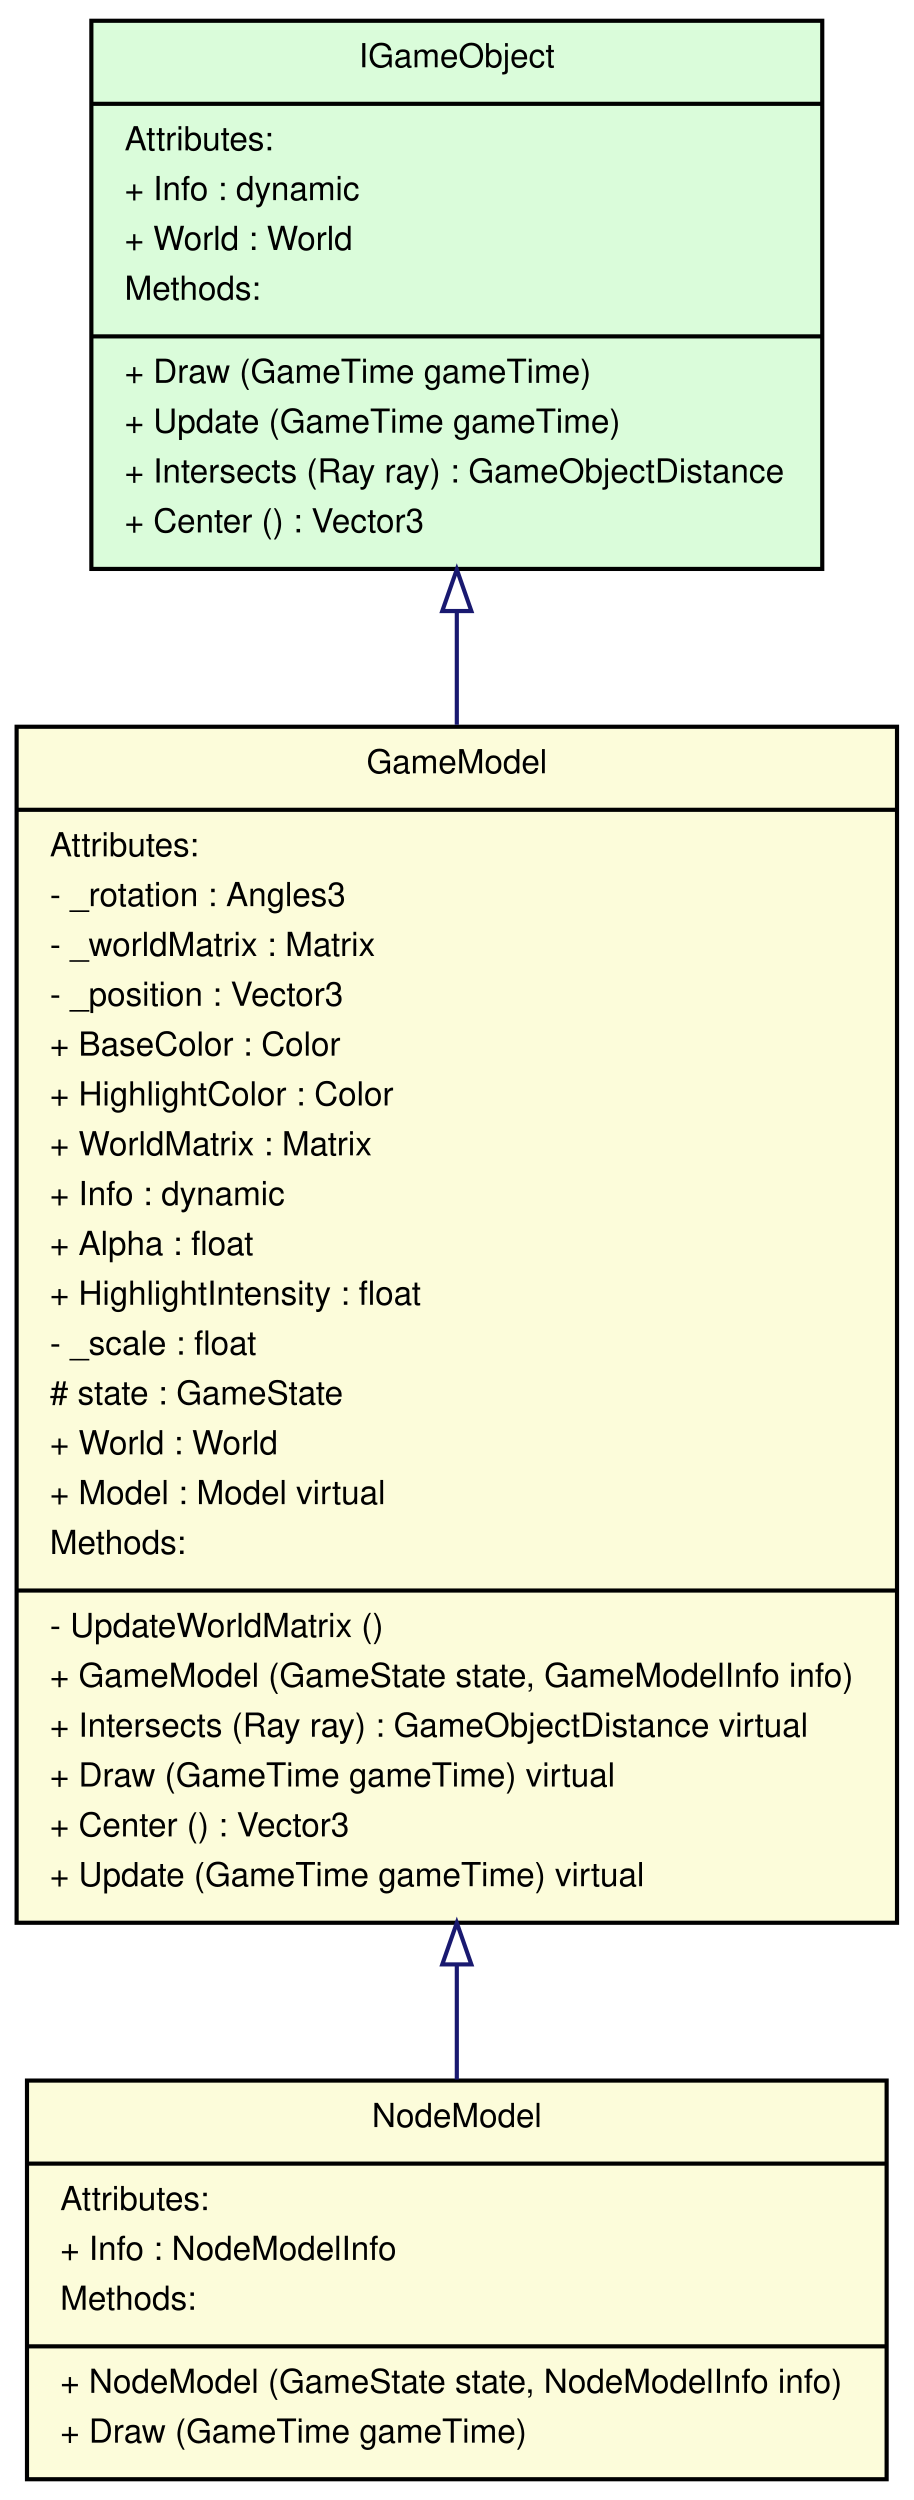
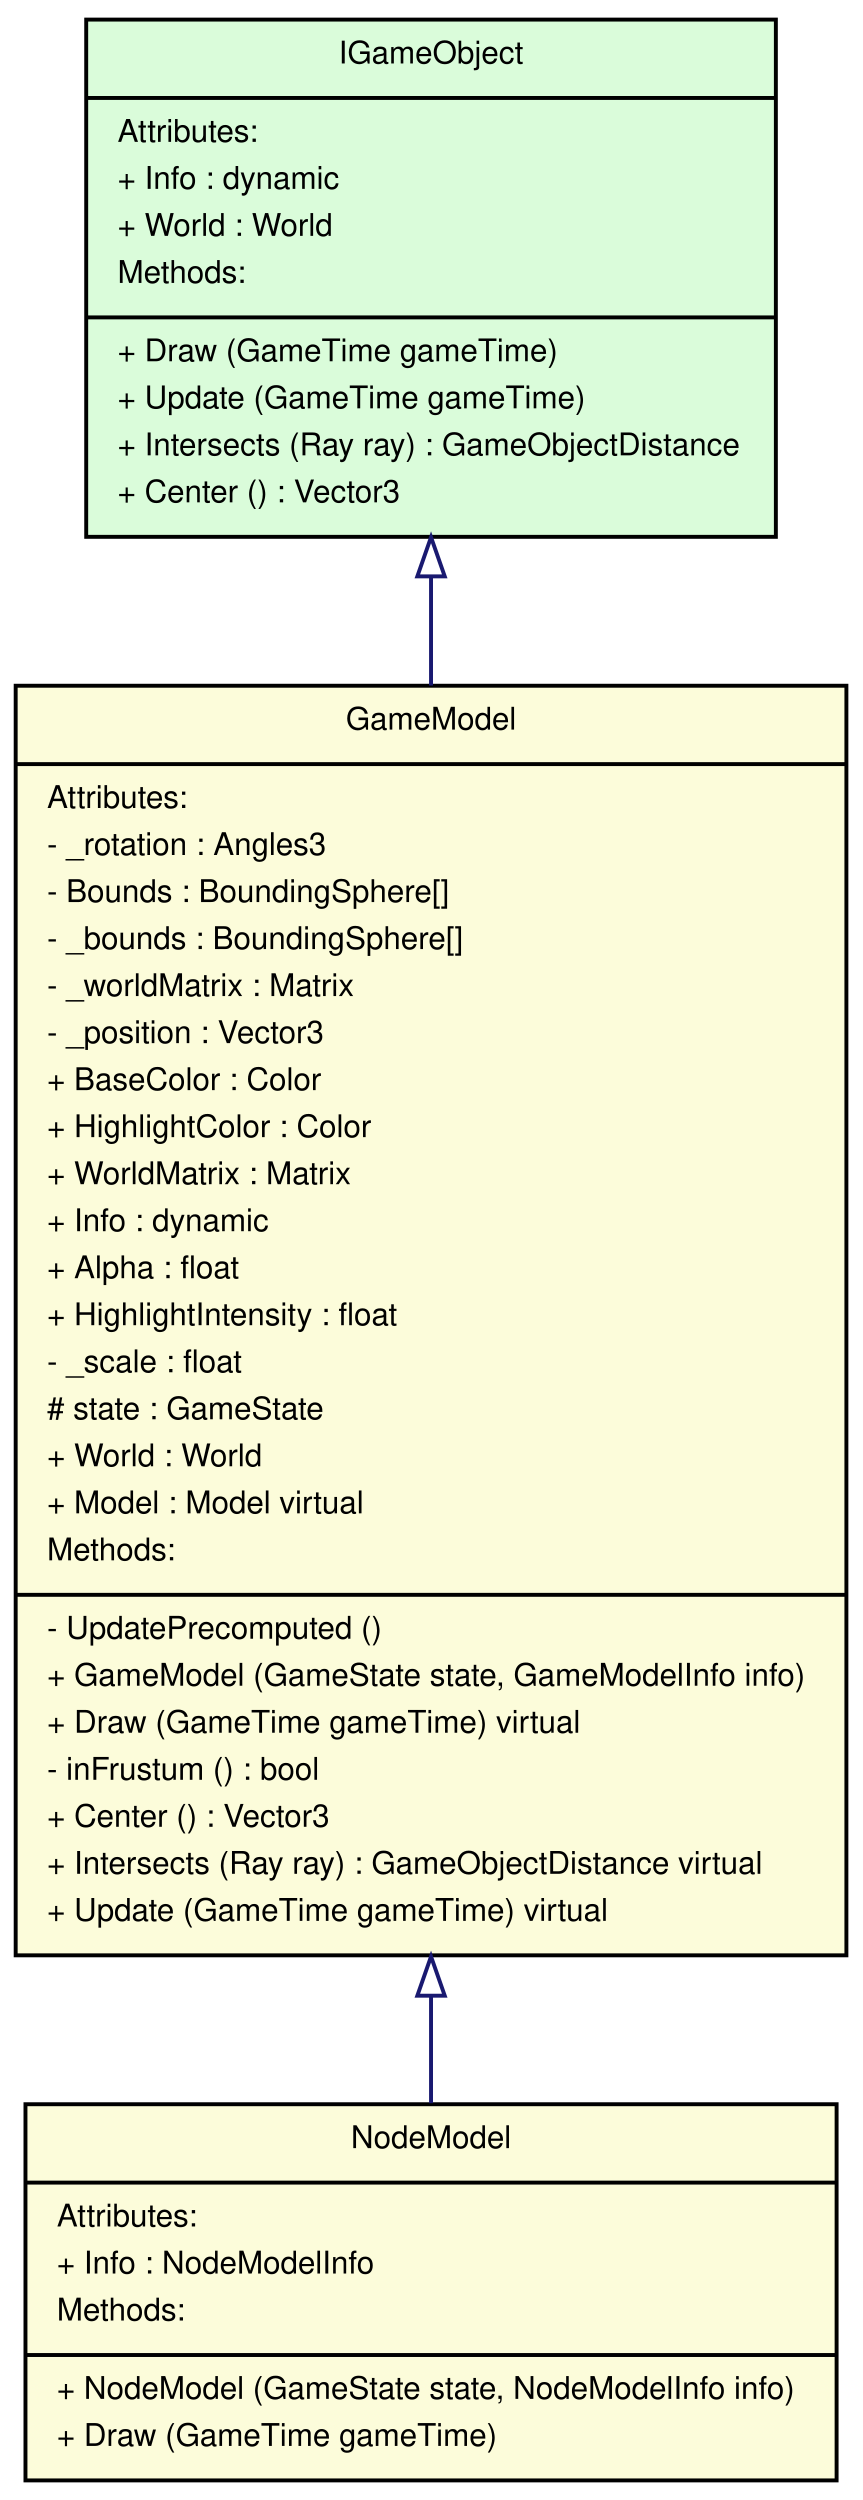
- <svg xmlns="http://www.w3.org/2000/svg" width="220pt" height="602pt" viewBox="0.00 0.00 220.00 602.00">
-   <g id="graph1" class="graph" transform="scale(1 1) rotate(0) translate(4 598)">
-     <polygon fill="white" stroke="white" points="-4,5 -4,-598 217,-598 217,5 -4,5" />
+ <svg xmlns="http://www.w3.org/2000/svg" width="220pt" height="638pt" viewBox="0.00 0.00 220.00 638.00">
+   <g id="graph1" class="graph" transform="scale(1 1) rotate(0) translate(4 634)">
+     <polygon fill="white" stroke="white" points="-4,5 -4,-634 217,-634 217,5 -4,5" />
    <g id="node1" class="node">
      <polygon fill="#fcfcda" stroke="black" points="2.5,-1 2.5,-97 209.5,-97 209.5,-1 2.5,-1" />
      <text text-anchor="middle" x="106" y="-85.8" font-family="Helvetica,sans-Serif" font-size="8.00">NodeModel</text>
      <polyline fill="none" stroke="black" points="2.5,-77 209.5,-77 " />
      <text text-anchor="start" x="10.5" y="-65.8" font-family="Helvetica,sans-Serif" font-size="8.00">Attributes:</text>
      <text text-anchor="start" x="10.5" y="-53.8" font-family="Helvetica,sans-Serif" font-size="8.00">+ Info : NodeModelInfo</text>
      <text text-anchor="start" x="10.5" y="-41.8" font-family="Helvetica,sans-Serif" font-size="8.00">Methods:</text>
      <polyline fill="none" stroke="black" points="2.5,-33 209.5,-33 " />
      <text text-anchor="start" x="10.5" y="-21.8" font-family="Helvetica,sans-Serif" font-size="8.00">+ NodeModel (GameState state, NodeModelInfo info)</text>
      <text text-anchor="start" x="10.5" y="-9.8" font-family="Helvetica,sans-Serif" font-size="8.00">+ Draw (GameTime gameTime)</text>
    </g>
    <g id="node2" class="node">
-       <polygon fill="#fcfcda" stroke="black" points="0,-135 0,-423 212,-423 212,-135 0,-135" />
-       <text text-anchor="middle" x="106" y="-411.8" font-family="Helvetica,sans-Serif" font-size="8.00">GameModel</text>
-       <polyline fill="none" stroke="black" points="0,-403 212,-403 " />
-       <text text-anchor="start" x="8" y="-391.8" font-family="Helvetica,sans-Serif" font-size="8.00">Attributes:</text>
-       <text text-anchor="start" x="8" y="-379.8" font-family="Helvetica,sans-Serif" font-size="8.00">- _rotation : Angles3</text>
-       <text text-anchor="start" x="8" y="-367.8" font-family="Helvetica,sans-Serif" font-size="8.00">- _worldMatrix : Matrix</text>
-       <text text-anchor="start" x="8" y="-355.8" font-family="Helvetica,sans-Serif" font-size="8.00">- _position : Vector3</text>
-       <text text-anchor="start" x="8" y="-343.8" font-family="Helvetica,sans-Serif" font-size="8.00">+ BaseColor : Color</text>
-       <text text-anchor="start" x="8" y="-331.8" font-family="Helvetica,sans-Serif" font-size="8.00">+ HighlightColor : Color</text>
-       <text text-anchor="start" x="8" y="-319.8" font-family="Helvetica,sans-Serif" font-size="8.00">+ WorldMatrix : Matrix</text>
-       <text text-anchor="start" x="8" y="-307.8" font-family="Helvetica,sans-Serif" font-size="8.00">+ Info : dynamic</text>
-       <text text-anchor="start" x="8" y="-295.8" font-family="Helvetica,sans-Serif" font-size="8.00">+ Alpha : float</text>
-       <text text-anchor="start" x="8" y="-283.8" font-family="Helvetica,sans-Serif" font-size="8.00">+ HighlightIntensity : float</text>
-       <text text-anchor="start" x="8" y="-271.8" font-family="Helvetica,sans-Serif" font-size="8.00">- _scale : float</text>
-       <text text-anchor="start" x="8" y="-259.8" font-family="Helvetica,sans-Serif" font-size="8.00"># state : GameState</text>
-       <text text-anchor="start" x="8" y="-247.8" font-family="Helvetica,sans-Serif" font-size="8.00">+ World : World</text>
-       <text text-anchor="start" x="8" y="-235.8" font-family="Helvetica,sans-Serif" font-size="8.00">+ Model : Model virtual</text>
-       <text text-anchor="start" x="8" y="-223.8" font-family="Helvetica,sans-Serif" font-size="8.00">Methods:</text>
-       <polyline fill="none" stroke="black" points="0,-215 212,-215 " />
-       <text text-anchor="start" x="8" y="-203.8" font-family="Helvetica,sans-Serif" font-size="8.00">- UpdateWorldMatrix ()</text>
-       <text text-anchor="start" x="8" y="-191.8" font-family="Helvetica,sans-Serif" font-size="8.00">+ GameModel (GameState state, GameModelInfo info)</text>
-       <text text-anchor="start" x="8" y="-179.8" font-family="Helvetica,sans-Serif" font-size="8.00">+ Intersects (Ray ray) : GameObjectDistance virtual</text>
-       <text text-anchor="start" x="8" y="-167.8" font-family="Helvetica,sans-Serif" font-size="8.00">+ Draw (GameTime gameTime) virtual</text>
-       <text text-anchor="start" x="8" y="-155.8" font-family="Helvetica,sans-Serif" font-size="8.00">+ Center () : Vector3</text>
+       <polygon fill="#fcfcda" stroke="black" points="0,-135 0,-459 212,-459 212,-135 0,-135" />
+       <text text-anchor="middle" x="106" y="-447.8" font-family="Helvetica,sans-Serif" font-size="8.00">GameModel</text>
+       <polyline fill="none" stroke="black" points="0,-439 212,-439 " />
+       <text text-anchor="start" x="8" y="-427.8" font-family="Helvetica,sans-Serif" font-size="8.00">Attributes:</text>
+       <text text-anchor="start" x="8" y="-415.8" font-family="Helvetica,sans-Serif" font-size="8.00">- _rotation : Angles3</text>
+       <text text-anchor="start" x="8" y="-403.8" font-family="Helvetica,sans-Serif" font-size="8.00">- Bounds : BoundingSphere[]</text>
+       <text text-anchor="start" x="8" y="-391.8" font-family="Helvetica,sans-Serif" font-size="8.00">- _bounds : BoundingSphere[]</text>
+       <text text-anchor="start" x="8" y="-379.8" font-family="Helvetica,sans-Serif" font-size="8.00">- _worldMatrix : Matrix</text>
+       <text text-anchor="start" x="8" y="-367.8" font-family="Helvetica,sans-Serif" font-size="8.00">- _position : Vector3</text>
+       <text text-anchor="start" x="8" y="-355.8" font-family="Helvetica,sans-Serif" font-size="8.00">+ BaseColor : Color</text>
+       <text text-anchor="start" x="8" y="-343.8" font-family="Helvetica,sans-Serif" font-size="8.00">+ HighlightColor : Color</text>
+       <text text-anchor="start" x="8" y="-331.8" font-family="Helvetica,sans-Serif" font-size="8.00">+ WorldMatrix : Matrix</text>
+       <text text-anchor="start" x="8" y="-319.8" font-family="Helvetica,sans-Serif" font-size="8.00">+ Info : dynamic</text>
+       <text text-anchor="start" x="8" y="-307.8" font-family="Helvetica,sans-Serif" font-size="8.00">+ Alpha : float</text>
+       <text text-anchor="start" x="8" y="-295.8" font-family="Helvetica,sans-Serif" font-size="8.00">+ HighlightIntensity : float</text>
+       <text text-anchor="start" x="8" y="-283.8" font-family="Helvetica,sans-Serif" font-size="8.00">- _scale : float</text>
+       <text text-anchor="start" x="8" y="-271.8" font-family="Helvetica,sans-Serif" font-size="8.00"># state : GameState</text>
+       <text text-anchor="start" x="8" y="-259.8" font-family="Helvetica,sans-Serif" font-size="8.00">+ World : World</text>
+       <text text-anchor="start" x="8" y="-247.8" font-family="Helvetica,sans-Serif" font-size="8.00">+ Model : Model virtual</text>
+       <text text-anchor="start" x="8" y="-235.8" font-family="Helvetica,sans-Serif" font-size="8.00">Methods:</text>
+       <polyline fill="none" stroke="black" points="0,-227 212,-227 " />
+       <text text-anchor="start" x="8" y="-215.8" font-family="Helvetica,sans-Serif" font-size="8.00">- UpdatePrecomputed ()</text>
+       <text text-anchor="start" x="8" y="-203.8" font-family="Helvetica,sans-Serif" font-size="8.00">+ GameModel (GameState state, GameModelInfo info)</text>
+       <text text-anchor="start" x="8" y="-191.8" font-family="Helvetica,sans-Serif" font-size="8.00">+ Draw (GameTime gameTime) virtual</text>
+       <text text-anchor="start" x="8" y="-179.8" font-family="Helvetica,sans-Serif" font-size="8.00">- inFrustum () : bool</text>
+       <text text-anchor="start" x="8" y="-167.8" font-family="Helvetica,sans-Serif" font-size="8.00">+ Center () : Vector3</text>
+       <text text-anchor="start" x="8" y="-155.8" font-family="Helvetica,sans-Serif" font-size="8.00">+ Intersects (Ray ray) : GameObjectDistance virtual</text>
      <text text-anchor="start" x="8" y="-143.8" font-family="Helvetica,sans-Serif" font-size="8.00">+ Update (GameTime gameTime) virtual</text>
    </g>
    <g id="edge2" class="edge">
-       <path fill="none" stroke="midnightblue" d="M106,-124.734C106,-115.044 106,-105.777 106,-97.257" />
-       <polygon fill="none" stroke="midnightblue" points="102.5,-124.971 106,-134.971 109.5,-124.971 102.5,-124.971" />
+       <path fill="none" stroke="midnightblue" d="M106,-124.494C106,-114.856 106,-105.681 106,-97.262" />
+       <polygon fill="none" stroke="midnightblue" points="102.5,-124.695 106,-134.695 109.5,-124.695 102.5,-124.695" />
    </g>
    <g id="node3" class="node">
-       <polygon fill="#dafcda" stroke="black" points="18,-461 18,-593 194,-593 194,-461 18,-461" />
-       <text text-anchor="middle" x="106" y="-581.8" font-family="Helvetica,sans-Serif" font-size="8.00">IGameObject</text>
-       <polyline fill="none" stroke="black" points="18,-573 194,-573 " />
-       <text text-anchor="start" x="26" y="-561.8" font-family="Helvetica,sans-Serif" font-size="8.00">Attributes:</text>
-       <text text-anchor="start" x="26" y="-549.8" font-family="Helvetica,sans-Serif" font-size="8.00">+ Info : dynamic</text>
-       <text text-anchor="start" x="26" y="-537.8" font-family="Helvetica,sans-Serif" font-size="8.00">+ World : World</text>
-       <text text-anchor="start" x="26" y="-525.8" font-family="Helvetica,sans-Serif" font-size="8.00">Methods:</text>
-       <polyline fill="none" stroke="black" points="18,-517 194,-517 " />
-       <text text-anchor="start" x="26" y="-505.8" font-family="Helvetica,sans-Serif" font-size="8.00">+ Draw (GameTime gameTime)</text>
-       <text text-anchor="start" x="26" y="-493.8" font-family="Helvetica,sans-Serif" font-size="8.00">+ Update (GameTime gameTime)</text>
-       <text text-anchor="start" x="26" y="-481.8" font-family="Helvetica,sans-Serif" font-size="8.00">+ Intersects (Ray ray) : GameObjectDistance</text>
-       <text text-anchor="start" x="26" y="-469.8" font-family="Helvetica,sans-Serif" font-size="8.00">+ Center () : Vector3</text>
+       <polygon fill="#dafcda" stroke="black" points="18,-497 18,-629 194,-629 194,-497 18,-497" />
+       <text text-anchor="middle" x="106" y="-617.8" font-family="Helvetica,sans-Serif" font-size="8.00">IGameObject</text>
+       <polyline fill="none" stroke="black" points="18,-609 194,-609 " />
+       <text text-anchor="start" x="26" y="-597.8" font-family="Helvetica,sans-Serif" font-size="8.00">Attributes:</text>
+       <text text-anchor="start" x="26" y="-585.8" font-family="Helvetica,sans-Serif" font-size="8.00">+ Info : dynamic</text>
+       <text text-anchor="start" x="26" y="-573.8" font-family="Helvetica,sans-Serif" font-size="8.00">+ World : World</text>
+       <text text-anchor="start" x="26" y="-561.8" font-family="Helvetica,sans-Serif" font-size="8.00">Methods:</text>
+       <polyline fill="none" stroke="black" points="18,-553 194,-553 " />
+       <text text-anchor="start" x="26" y="-541.8" font-family="Helvetica,sans-Serif" font-size="8.00">+ Draw (GameTime gameTime)</text>
+       <text text-anchor="start" x="26" y="-529.8" font-family="Helvetica,sans-Serif" font-size="8.00">+ Update (GameTime gameTime)</text>
+       <text text-anchor="start" x="26" y="-517.8" font-family="Helvetica,sans-Serif" font-size="8.00">+ Intersects (Ray ray) : GameObjectDistance</text>
+       <text text-anchor="start" x="26" y="-505.8" font-family="Helvetica,sans-Serif" font-size="8.00">+ Center () : Vector3</text>
    </g>
    <g id="edge4" class="edge">
-       <path fill="none" stroke="midnightblue" d="M106,-450.739C106,-441.953 106,-432.79 106,-423.469" />
-       <polygon fill="none" stroke="midnightblue" points="102.5,-450.866 106,-460.866 109.5,-450.866 102.5,-450.866" />
+       <path fill="none" stroke="midnightblue" d="M106,-486.694C106,-477.823 106,-468.538 106,-459.045" />
+       <polygon fill="none" stroke="midnightblue" points="102.5,-486.905 106,-496.905 109.5,-486.905 102.5,-486.905" />
    </g>
  </g>
</svg>
